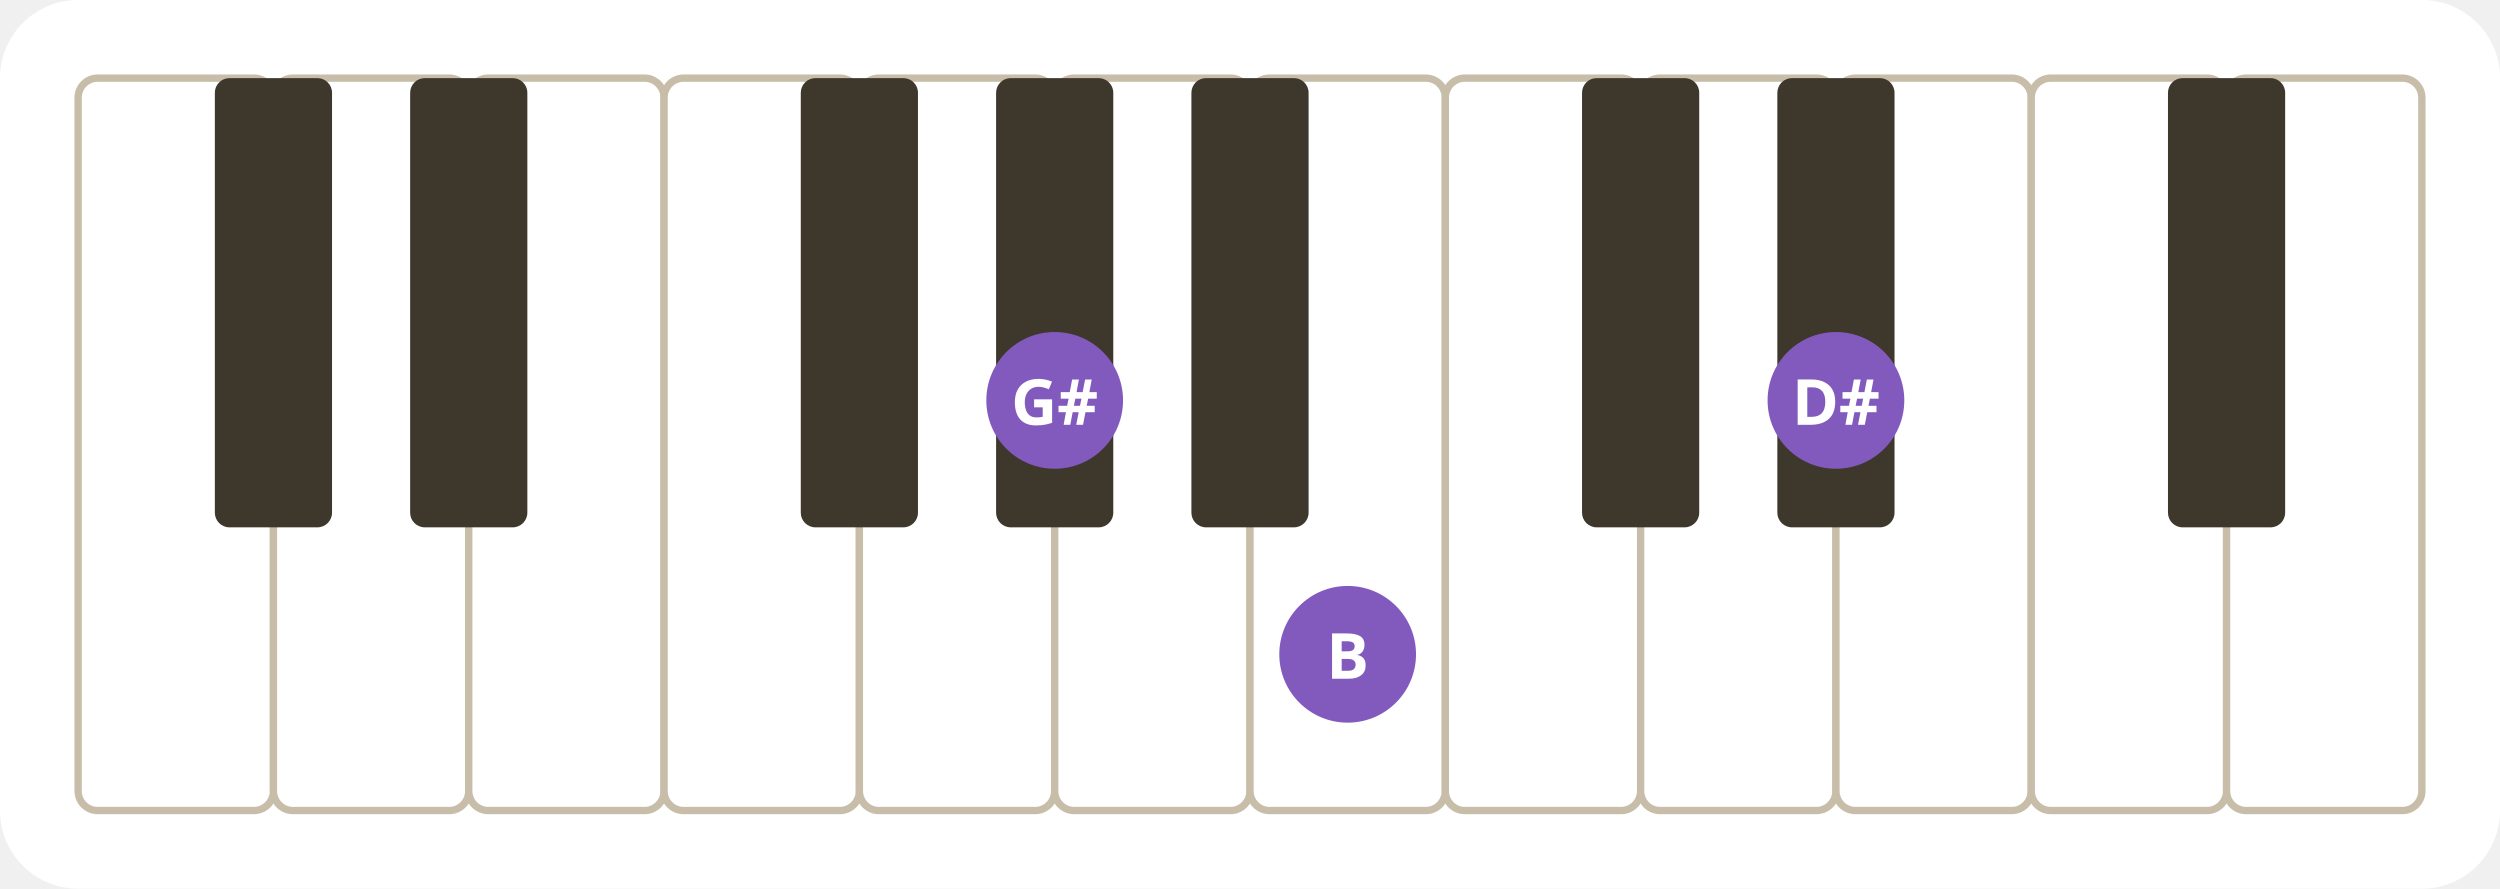
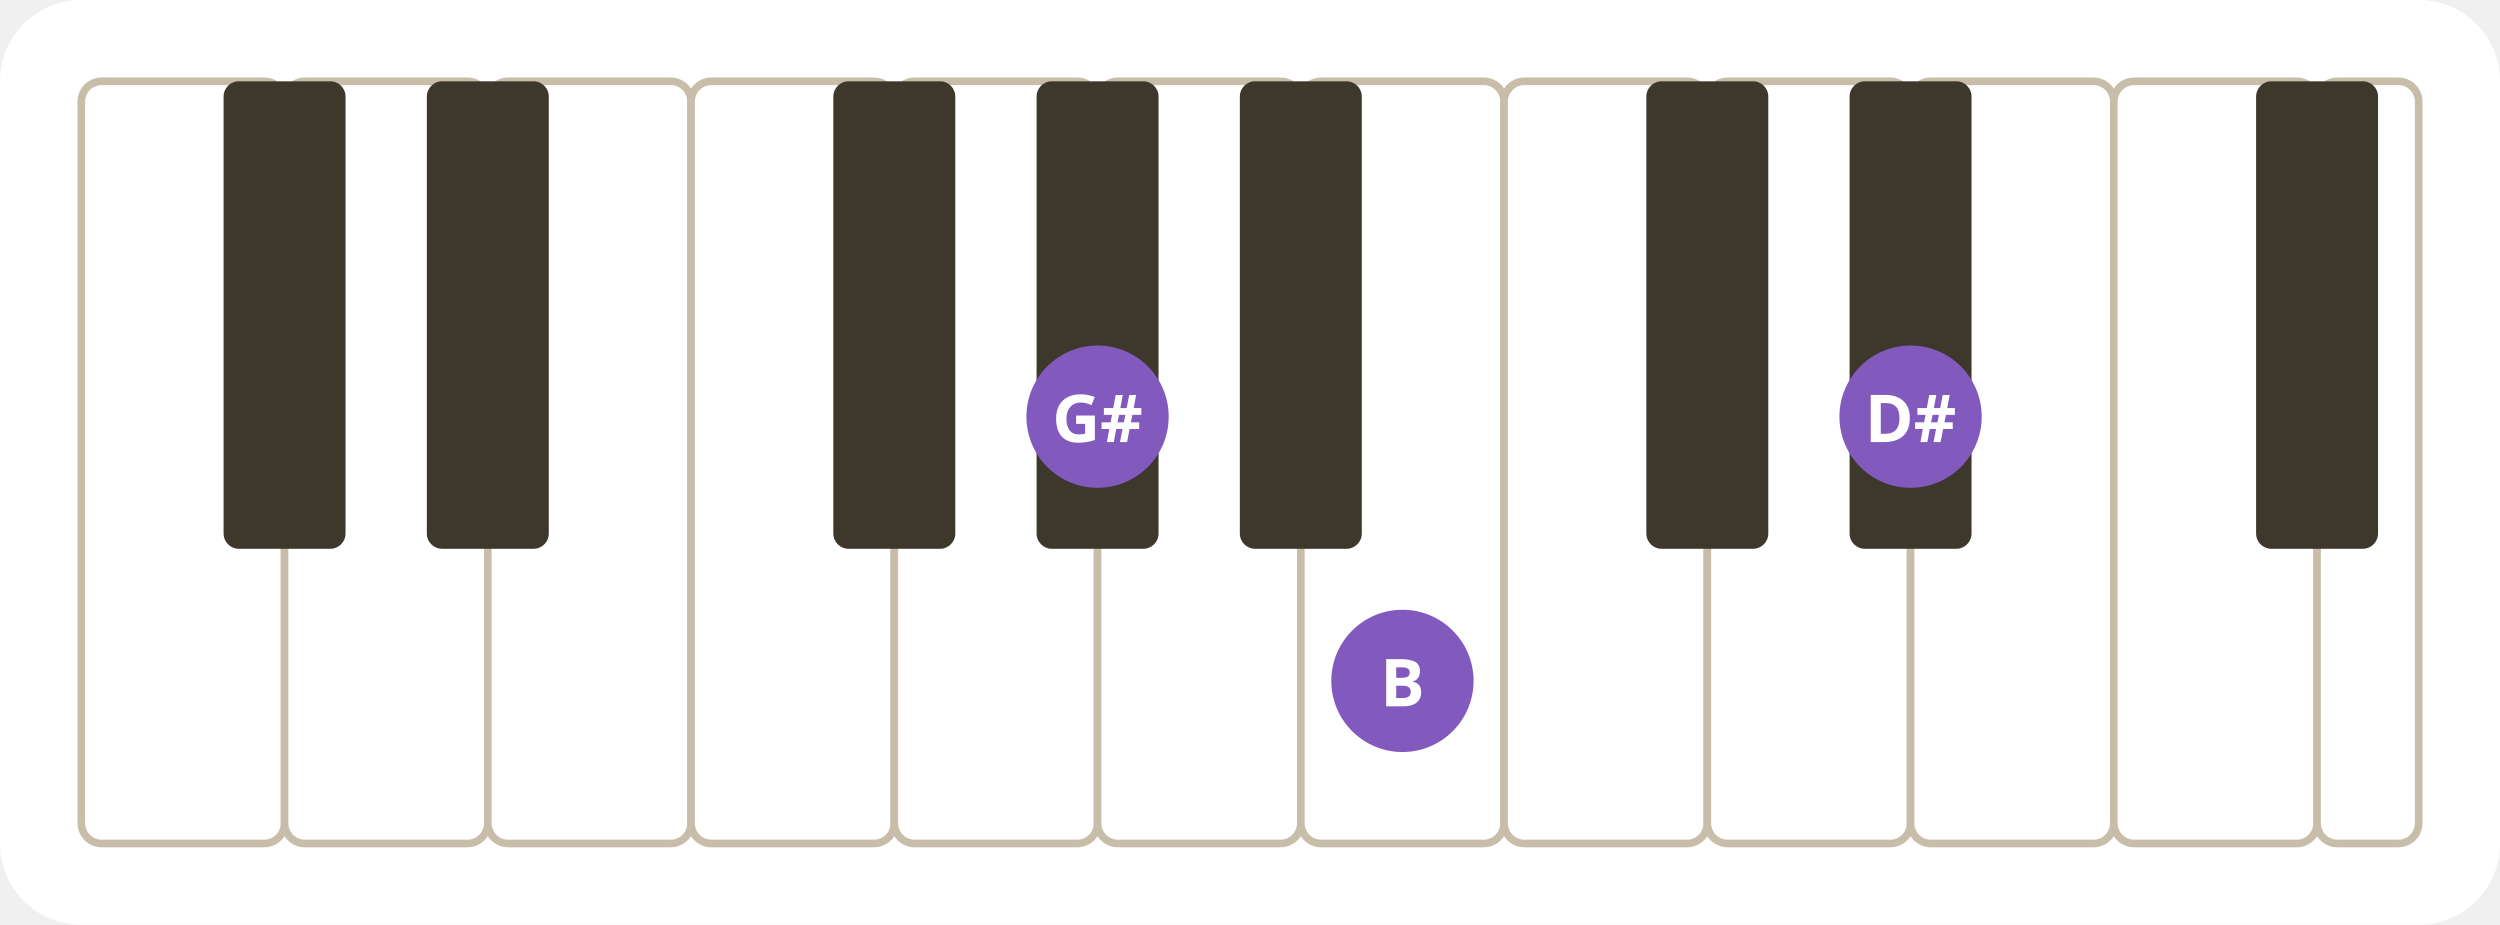
- <svg xmlns="http://www.w3.org/2000/svg" viewBox="0 0 512 182" width="512" height="182" role="img" aria-label="G# minor piano chord diagram">
-   <rect x="0" y="0" width="512" height="182" rx="16" fill="#ffffff" />
+ <svg xmlns="http://www.w3.org/2000/svg" viewBox="0 0 492 182" width="492" height="182" role="img" aria-label="G# minor piano chord diagram">
+   <rect x="0" y="0" width="492" height="182" rx="16" fill="#ffffff" />
  <rect x="16" y="16" width="40" height="150" fill="#ffffff" stroke="#c7bda8" stroke-width="1.5" rx="4" />
  <rect x="56" y="16" width="40" height="150" fill="#ffffff" stroke="#c7bda8" stroke-width="1.5" rx="4" />
  <rect x="96" y="16" width="40" height="150" fill="#ffffff" stroke="#c7bda8" stroke-width="1.5" rx="4" />
  <rect x="136" y="16" width="40" height="150" fill="#ffffff" stroke="#c7bda8" stroke-width="1.5" rx="4" />
  <rect x="176" y="16" width="40" height="150" fill="#ffffff" stroke="#c7bda8" stroke-width="1.5" rx="4" />
  <rect x="216" y="16" width="40" height="150" fill="#ffffff" stroke="#c7bda8" stroke-width="1.5" rx="4" />
  <rect x="256" y="16" width="40" height="150" fill="#ffffff" stroke="#c7bda8" stroke-width="1.5" rx="4" />
  <rect x="296" y="16" width="40" height="150" fill="#ffffff" stroke="#c7bda8" stroke-width="1.5" rx="4" />
  <rect x="336" y="16" width="40" height="150" fill="#ffffff" stroke="#c7bda8" stroke-width="1.5" rx="4" />
  <rect x="376" y="16" width="40" height="150" fill="#ffffff" stroke="#c7bda8" stroke-width="1.5" rx="4" />
  <rect x="416" y="16" width="40" height="150" fill="#ffffff" stroke="#c7bda8" stroke-width="1.5" rx="4" />
-   <rect x="456" y="16" width="40" height="150" fill="#ffffff" stroke="#c7bda8" stroke-width="1.5" rx="4" />
+   <rect x="456" y="16" width="20" height="150" fill="#ffffff" stroke="#c7bda8" stroke-width="1.5" rx="4" />
  <rect x="44" y="16" width="24" height="92" rx="3" fill="#3d372c" />
  <rect x="84" y="16" width="24" height="92" rx="3" fill="#3d372c" />
  <rect x="164" y="16" width="24" height="92" rx="3" fill="#3d372c" />
  <rect x="204" y="16" width="24" height="92" rx="3" fill="#3d372c" />
  <rect x="244" y="16" width="24" height="92" rx="3" fill="#3d372c" />
  <rect x="324" y="16" width="24" height="92" rx="3" fill="#3d372c" />
  <rect x="364" y="16" width="24" height="92" rx="3" fill="#3d372c" />
  <rect x="444" y="16" width="24" height="92" rx="3" fill="#3d372c" />
  <circle cx="216" cy="82" r="14" fill="#825abe" />
  <text x="216" y="87" text-anchor="middle" font-family="system-ui, sans-serif" font-size="13" font-weight="600" fill="#ffffff">G#</text>
  <circle cx="276" cy="134" r="14" fill="#825abe" />
  <text x="276" y="139" text-anchor="middle" font-family="system-ui, sans-serif" font-size="13" font-weight="600" fill="#ffffff">B</text>
  <circle cx="376" cy="82" r="14" fill="#825abe" />
  <text x="376" y="87" text-anchor="middle" font-family="system-ui, sans-serif" font-size="13" font-weight="600" fill="#ffffff">D#</text>
</svg>
